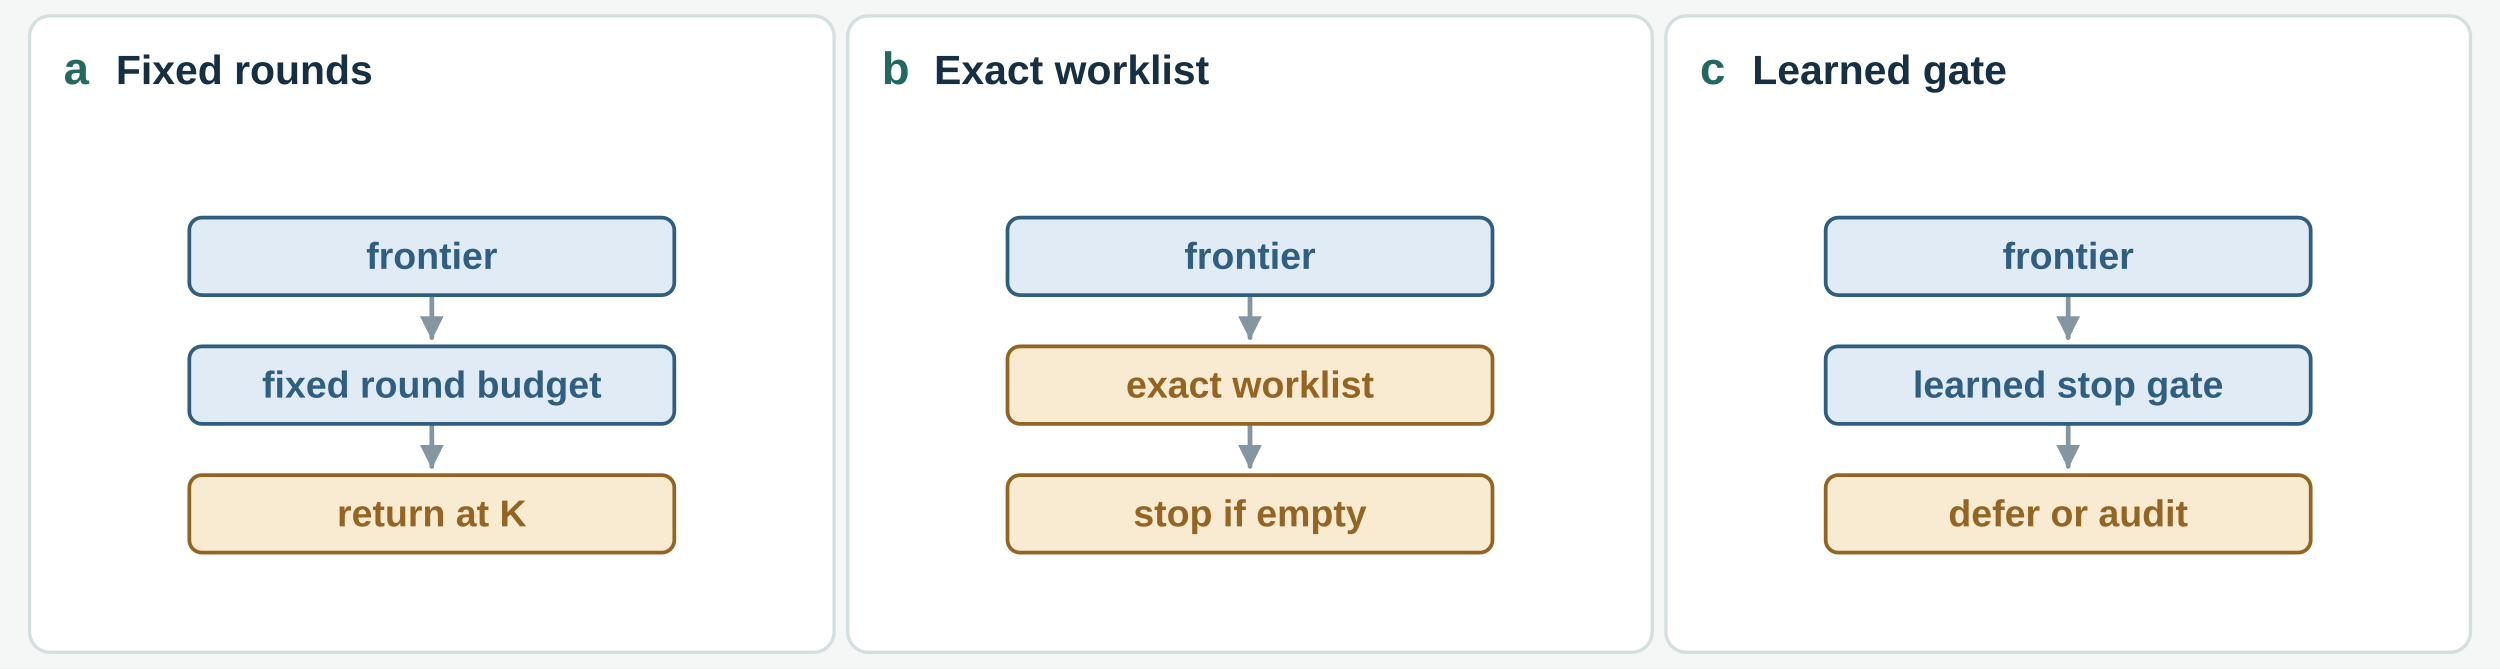
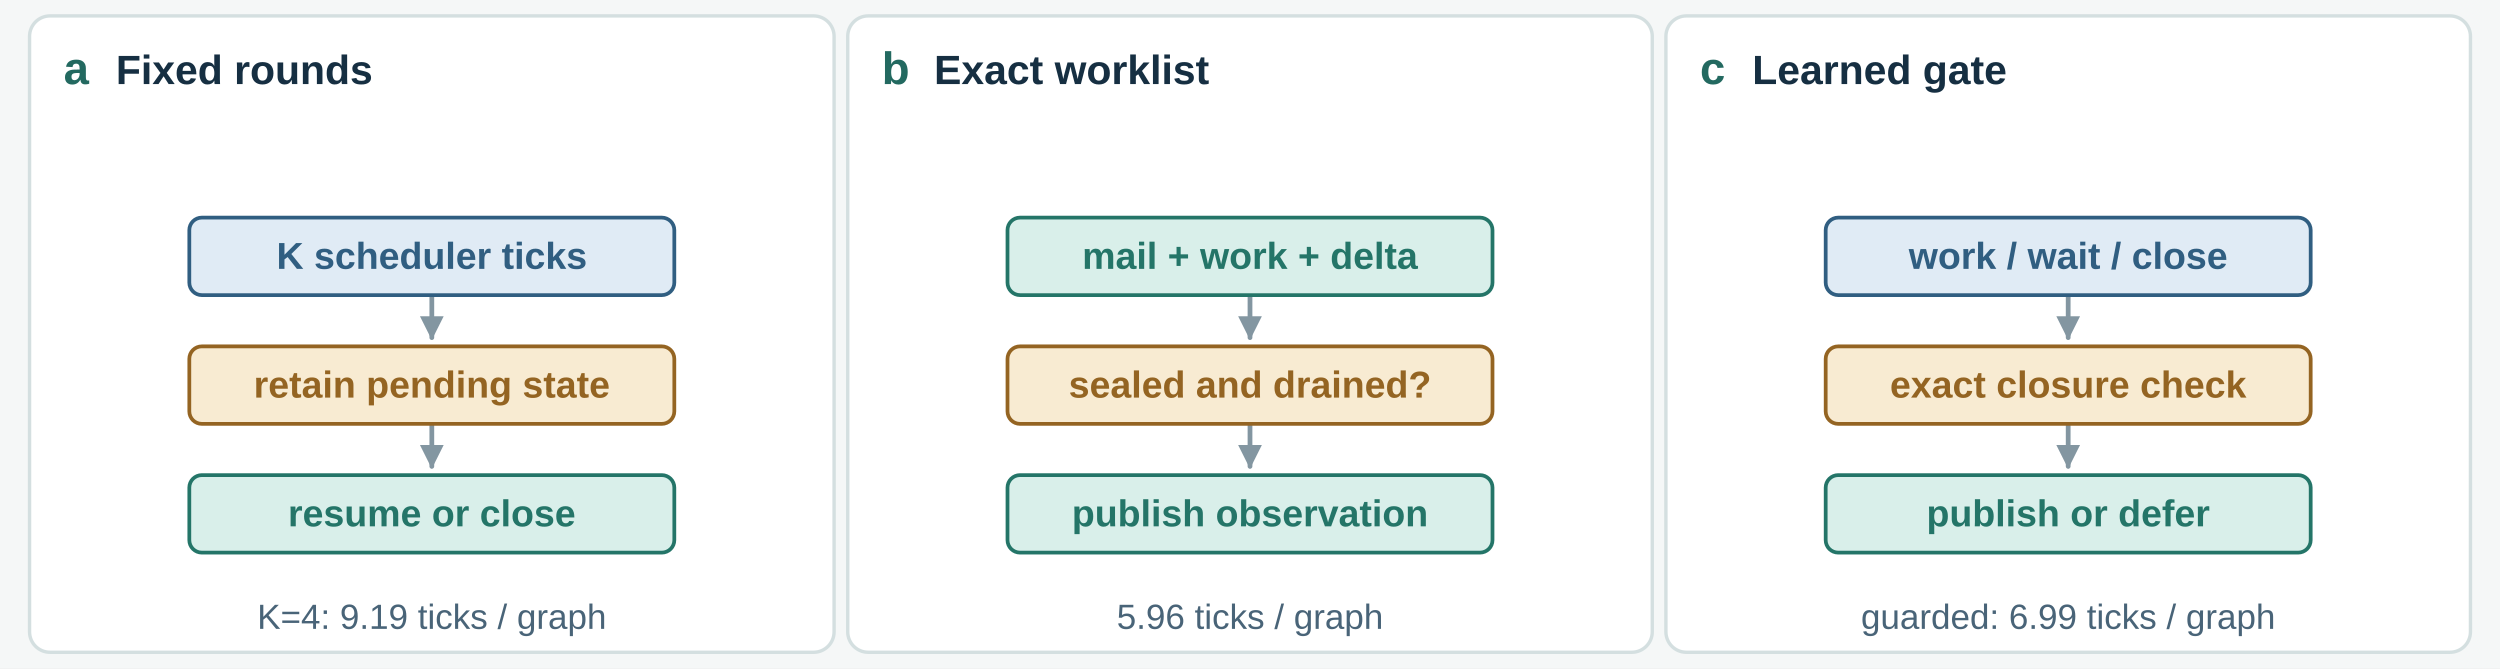
<svg xmlns="http://www.w3.org/2000/svg" viewBox="0 0 1100 294" width="1100" height="294" role="img">
  <defs>
    <marker id="arrow" viewBox="0 0 10 10" refX="9" refY="5" markerWidth="5" markerHeight="5" orient="auto">
      <path d="M0 0 L10 5 L0 10 Z" fill="#8396a1" />
    </marker>
  </defs>
  <rect x="0" y="0" width="1100" height="294" rx="0" fill="#f5f7f7" stroke="none" stroke-width="1.5" />
  <rect x="13.0" y="7" width="354.0" height="280" rx="9" fill="#fff" stroke="#d4dfe0" stroke-width="1.5" />
  <text x="28.0" y="37" font-family="Arial, Helvetica, sans-serif" font-size="20" font-weight="700" fill="#236960" text-anchor="start">a</text>
  <text x="51.0" y="37" font-family="Arial, Helvetica, sans-serif" font-size="18" font-weight="700" fill="#162f42" text-anchor="start">Fixed rounds</text>
  <g transform="translate(19.5 49) scale(1.1)">
    <polyline points="155,74.0 155,90.5" fill="none" stroke="#8396a1" stroke-width="1.9" stroke-linejoin="round" stroke-linecap="round" marker-end="url(#arrow)" />
    <polyline points="155,125.5 155,142.0" fill="none" stroke="#8396a1" stroke-width="1.9" stroke-linejoin="round" stroke-linecap="round" marker-end="url(#arrow)" />
    <rect x="58.0" y="42.5" width="194" height="31" rx="5" fill="#e0ebf5" stroke="#305e81" stroke-width="1.5" />
-     <text x="155" y="63.0" font-family="Arial, Helvetica, sans-serif" font-size="15" font-weight="700" fill="#305e81" text-anchor="middle">frontier</text>
-     <rect x="58.0" y="94.0" width="194" height="31" rx="5" fill="#e0ebf5" stroke="#305e81" stroke-width="1.5" />
-     <text x="155" y="114.5" font-family="Arial, Helvetica, sans-serif" font-size="15" font-weight="700" fill="#305e81" text-anchor="middle">fixed round budget</text>
-     <rect x="58.0" y="145.5" width="194" height="31" rx="5" fill="#f8ebd2" stroke="#946422" stroke-width="1.5" />
-     <text x="155" y="166.0" font-family="Arial, Helvetica, sans-serif" font-size="15" font-weight="700" fill="#946422" text-anchor="middle">return at K</text>
+     <text x="155" y="63.0" font-family="Arial, Helvetica, sans-serif" font-size="15" font-weight="700" fill="#305e81" text-anchor="middle">K scheduler ticks</text>
+     <rect x="58.0" y="94.0" width="194" height="31" rx="5" fill="#f8ebd2" stroke="#946422" stroke-width="1.5" />
+     <text x="155" y="114.5" font-family="Arial, Helvetica, sans-serif" font-size="15" font-weight="700" fill="#946422" text-anchor="middle">retain pending state</text>
+     <rect x="58.0" y="145.5" width="194" height="31" rx="5" fill="#d9efea" stroke="#247568" stroke-width="1.5" />
+     <text x="155" y="166.0" font-family="Arial, Helvetica, sans-serif" font-size="15" font-weight="700" fill="#247568" text-anchor="middle">resume or close</text>
+     <text x="155" y="207" font-family="Arial, Helvetica, sans-serif" font-size="14" font-weight="400" fill="#496478" text-anchor="middle">K=4: 9.19 ticks / graph</text>
  </g>
  <rect x="373.0" y="7" width="354.0" height="280" rx="9" fill="#fff" stroke="#d4dfe0" stroke-width="1.5" />
  <text x="388.0" y="37" font-family="Arial, Helvetica, sans-serif" font-size="20" font-weight="700" fill="#236960" text-anchor="start">b</text>
  <text x="411.0" y="37" font-family="Arial, Helvetica, sans-serif" font-size="18" font-weight="700" fill="#162f42" text-anchor="start">Exact worklist</text>
  <g transform="translate(379.5 49) scale(1.1)">
    <polyline points="155,74.0 155,90.5" fill="none" stroke="#8396a1" stroke-width="1.9" stroke-linejoin="round" stroke-linecap="round" marker-end="url(#arrow)" />
    <polyline points="155,125.5 155,142.0" fill="none" stroke="#8396a1" stroke-width="1.9" stroke-linejoin="round" stroke-linecap="round" marker-end="url(#arrow)" />
-     <rect x="58.0" y="42.5" width="194" height="31" rx="5" fill="#e0ebf5" stroke="#305e81" stroke-width="1.5" />
-     <text x="155" y="63.0" font-family="Arial, Helvetica, sans-serif" font-size="15" font-weight="700" fill="#305e81" text-anchor="middle">frontier</text>
+     <rect x="58.0" y="42.5" width="194" height="31" rx="5" fill="#d9efea" stroke="#247568" stroke-width="1.5" />
+     <text x="155" y="63.0" font-family="Arial, Helvetica, sans-serif" font-size="15" font-weight="700" fill="#247568" text-anchor="middle">mail + work + delta</text>
    <rect x="58.0" y="94.0" width="194" height="31" rx="5" fill="#f8ebd2" stroke="#946422" stroke-width="1.5" />
-     <text x="155" y="114.5" font-family="Arial, Helvetica, sans-serif" font-size="15" font-weight="700" fill="#946422" text-anchor="middle">exact worklist</text>
-     <rect x="58.0" y="145.5" width="194" height="31" rx="5" fill="#f8ebd2" stroke="#946422" stroke-width="1.5" />
-     <text x="155" y="166.0" font-family="Arial, Helvetica, sans-serif" font-size="15" font-weight="700" fill="#946422" text-anchor="middle">stop if empty</text>
+     <text x="155" y="114.5" font-family="Arial, Helvetica, sans-serif" font-size="15" font-weight="700" fill="#946422" text-anchor="middle">sealed and drained?</text>
+     <rect x="58.0" y="145.5" width="194" height="31" rx="5" fill="#d9efea" stroke="#247568" stroke-width="1.5" />
+     <text x="155" y="166.0" font-family="Arial, Helvetica, sans-serif" font-size="15" font-weight="700" fill="#247568" text-anchor="middle">publish observation</text>
+     <text x="155" y="207" font-family="Arial, Helvetica, sans-serif" font-size="14" font-weight="400" fill="#496478" text-anchor="middle">5.96 ticks / graph</text>
  </g>
  <rect x="733.0" y="7" width="354.0" height="280" rx="9" fill="#fff" stroke="#d4dfe0" stroke-width="1.5" />
  <text x="748.0" y="37" font-family="Arial, Helvetica, sans-serif" font-size="20" font-weight="700" fill="#236960" text-anchor="start">c</text>
  <text x="771.0" y="37" font-family="Arial, Helvetica, sans-serif" font-size="18" font-weight="700" fill="#162f42" text-anchor="start">Learned gate</text>
  <g transform="translate(739.5 49) scale(1.1)">
    <polyline points="155,74.0 155,90.5" fill="none" stroke="#8396a1" stroke-width="1.9" stroke-linejoin="round" stroke-linecap="round" marker-end="url(#arrow)" />
    <polyline points="155,125.5 155,142.0" fill="none" stroke="#8396a1" stroke-width="1.9" stroke-linejoin="round" stroke-linecap="round" marker-end="url(#arrow)" />
    <rect x="58.0" y="42.5" width="194" height="31" rx="5" fill="#e0ebf5" stroke="#305e81" stroke-width="1.5" />
-     <text x="155" y="63.0" font-family="Arial, Helvetica, sans-serif" font-size="15" font-weight="700" fill="#305e81" text-anchor="middle">frontier</text>
-     <rect x="58.0" y="94.0" width="194" height="31" rx="5" fill="#e0ebf5" stroke="#305e81" stroke-width="1.5" />
-     <text x="155" y="114.5" font-family="Arial, Helvetica, sans-serif" font-size="15" font-weight="700" fill="#305e81" text-anchor="middle">learned stop gate</text>
-     <rect x="58.0" y="145.5" width="194" height="31" rx="5" fill="#f8ebd2" stroke="#946422" stroke-width="1.5" />
-     <text x="155" y="166.0" font-family="Arial, Helvetica, sans-serif" font-size="15" font-weight="700" fill="#946422" text-anchor="middle">defer or audit</text>
+     <text x="155" y="63.0" font-family="Arial, Helvetica, sans-serif" font-size="15" font-weight="700" fill="#305e81" text-anchor="middle">work / wait / close</text>
+     <rect x="58.0" y="94.0" width="194" height="31" rx="5" fill="#f8ebd2" stroke="#946422" stroke-width="1.5" />
+     <text x="155" y="114.5" font-family="Arial, Helvetica, sans-serif" font-size="15" font-weight="700" fill="#946422" text-anchor="middle">exact closure check</text>
+     <rect x="58.0" y="145.5" width="194" height="31" rx="5" fill="#d9efea" stroke="#247568" stroke-width="1.5" />
+     <text x="155" y="166.0" font-family="Arial, Helvetica, sans-serif" font-size="15" font-weight="700" fill="#247568" text-anchor="middle">publish or defer</text>
+     <text x="155" y="207" font-family="Arial, Helvetica, sans-serif" font-size="14" font-weight="400" fill="#496478" text-anchor="middle">guarded: 6.99 ticks / graph</text>
  </g>
</svg>
